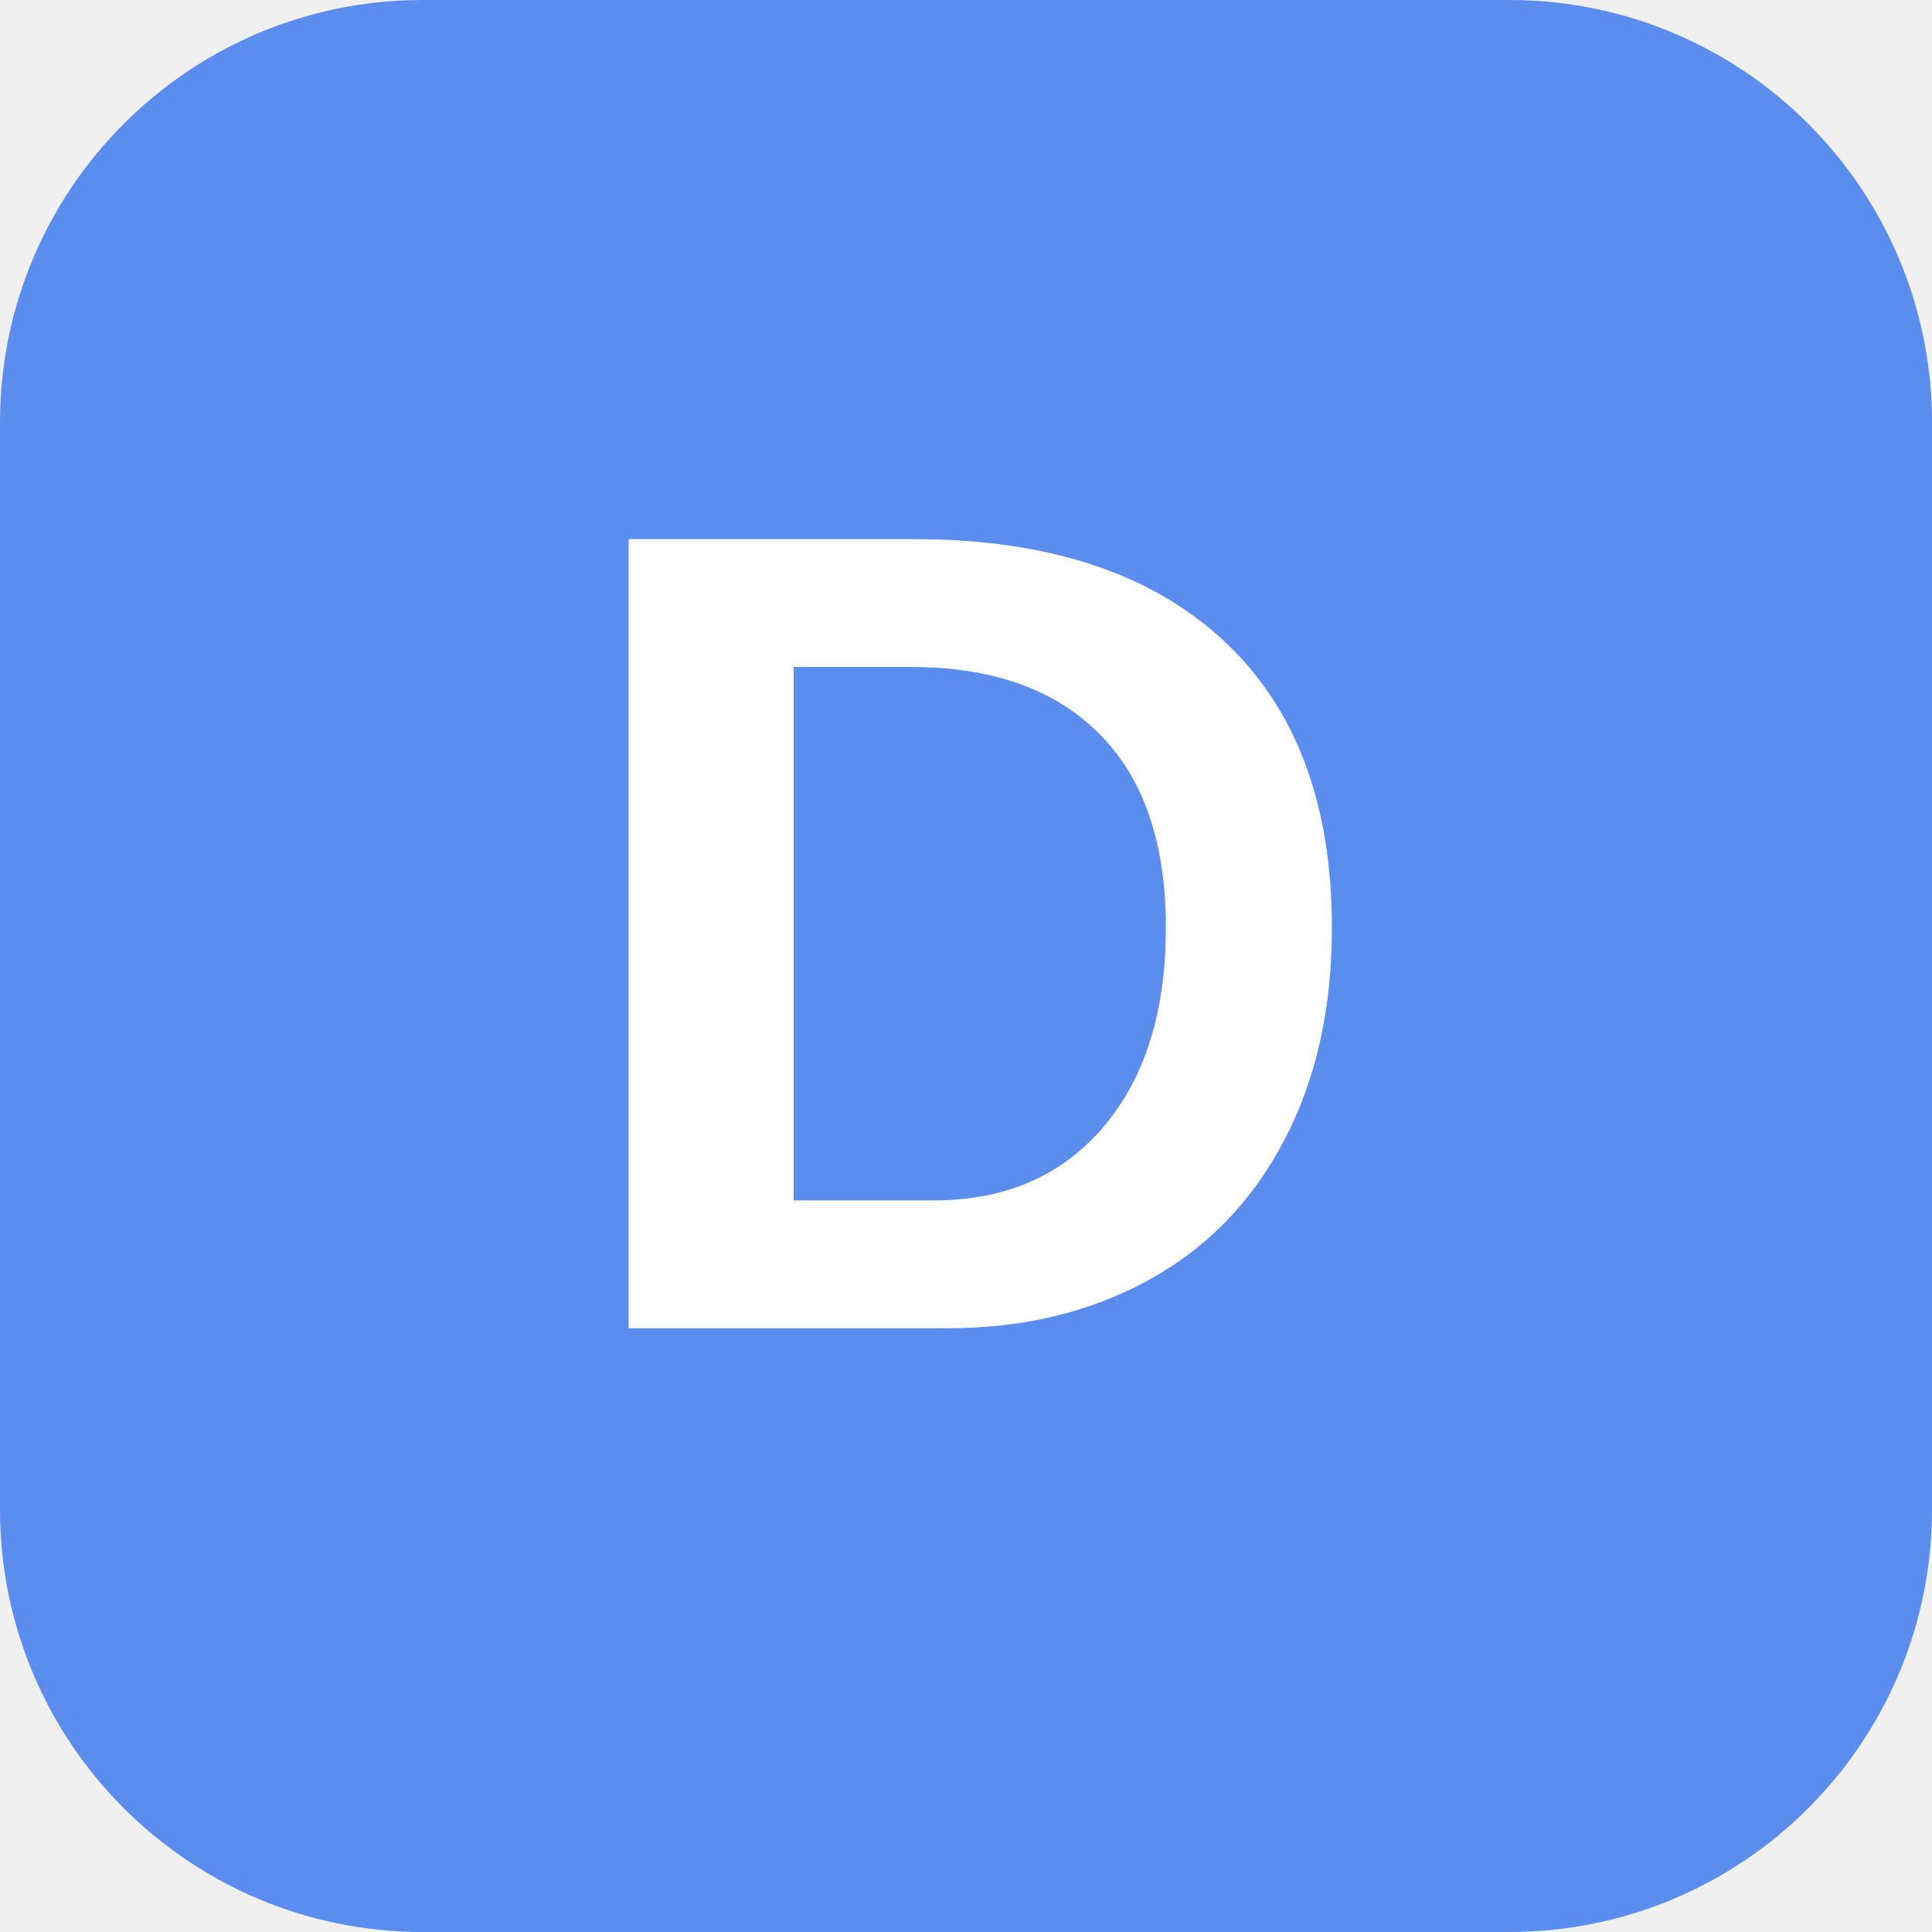
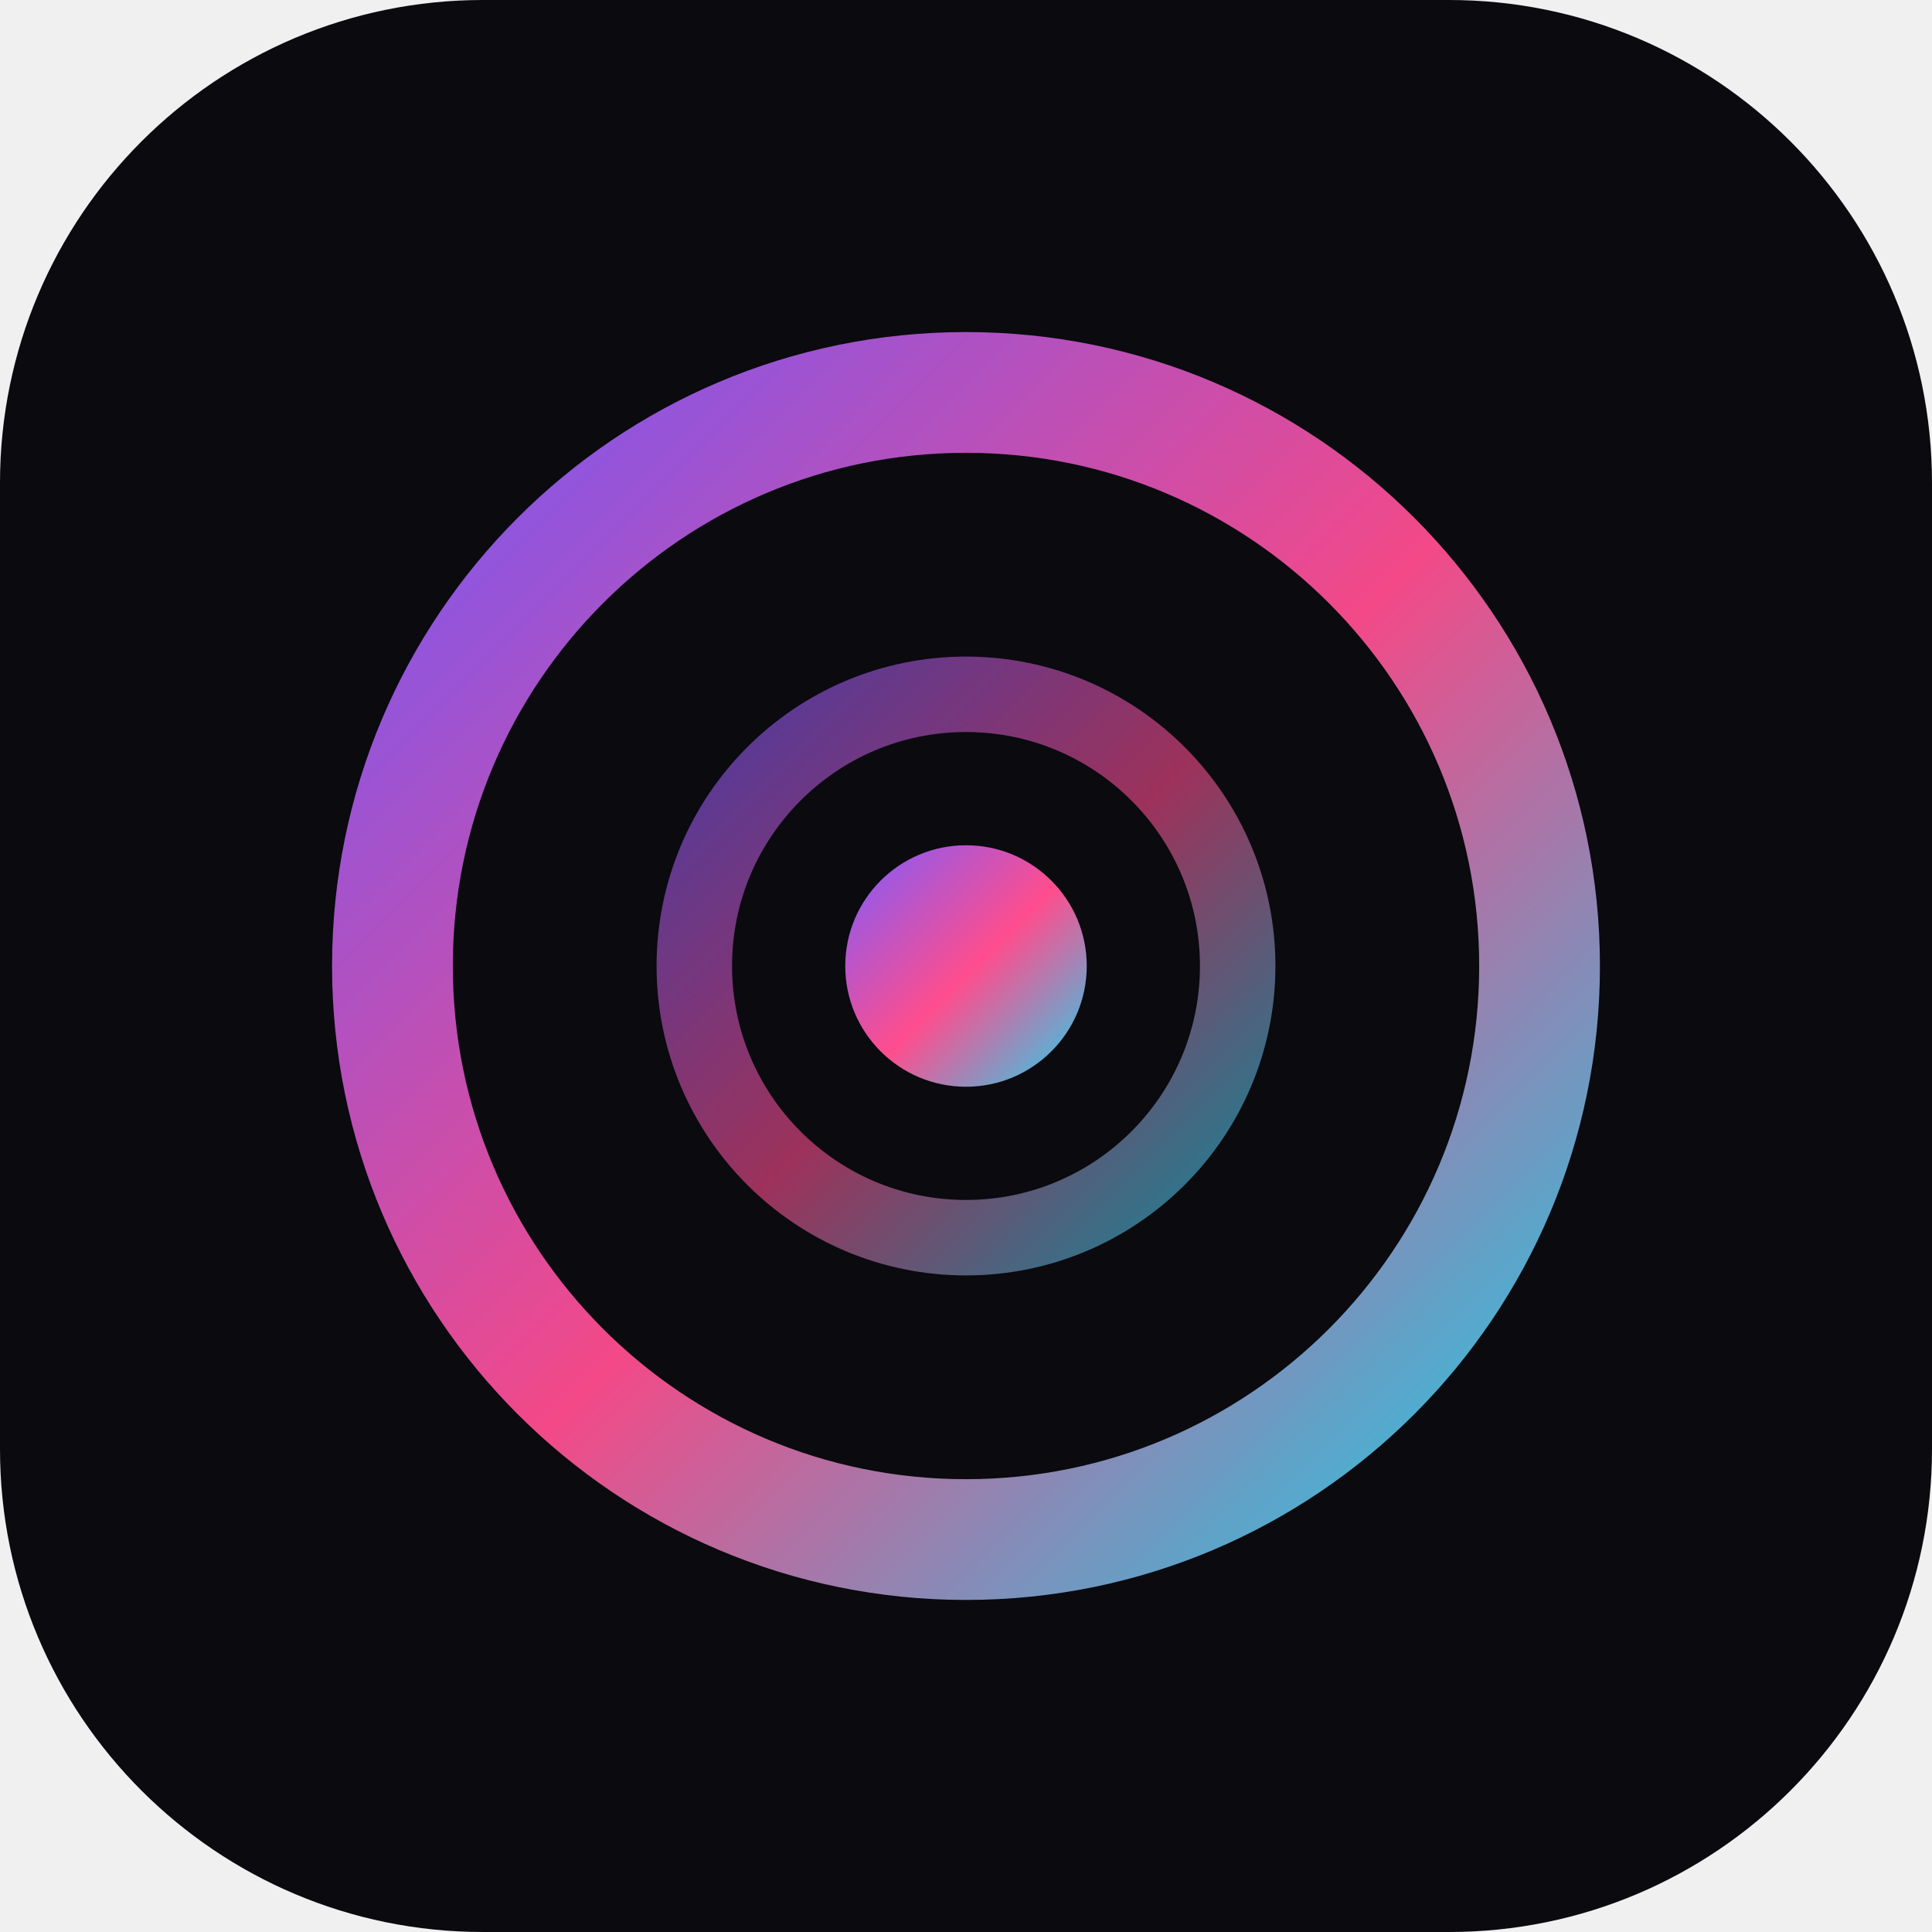
<svg xmlns="http://www.w3.org/2000/svg" viewBox="0 0 64 64">
-   <rect width="64" height="64" rx="14" fill="#5b8def" />
-   <text x="32" y="44" font-family="Arial, sans-serif" font-size="38" font-weight="700" fill="#fff" text-anchor="middle">D</text>
+   <defs>
+     <linearGradient id="ds" x1="0" y1="0" x2="1" y2="1">
+       <stop offset="0" stop-color="#7c5cff" />
+       <stop offset="0.52" stop-color="#ff4d8d" />
+       <stop offset="1" stop-color="#22d3ee" />
+     </linearGradient>
+   </defs>
+   <rect width="64" height="64" rx="16" fill="#0a0a0f" />
+   <circle cx="32" cy="32" r="19" fill="none" stroke="url(#ds)" stroke-width="4" opacity="0.95" />
+   <circle cx="32" cy="32" r="9" fill="none" stroke="url(#ds)" stroke-width="2.5" opacity="0.6" />
+   <circle cx="32" cy="32" r="4" fill="url(#ds)" />
</svg>
